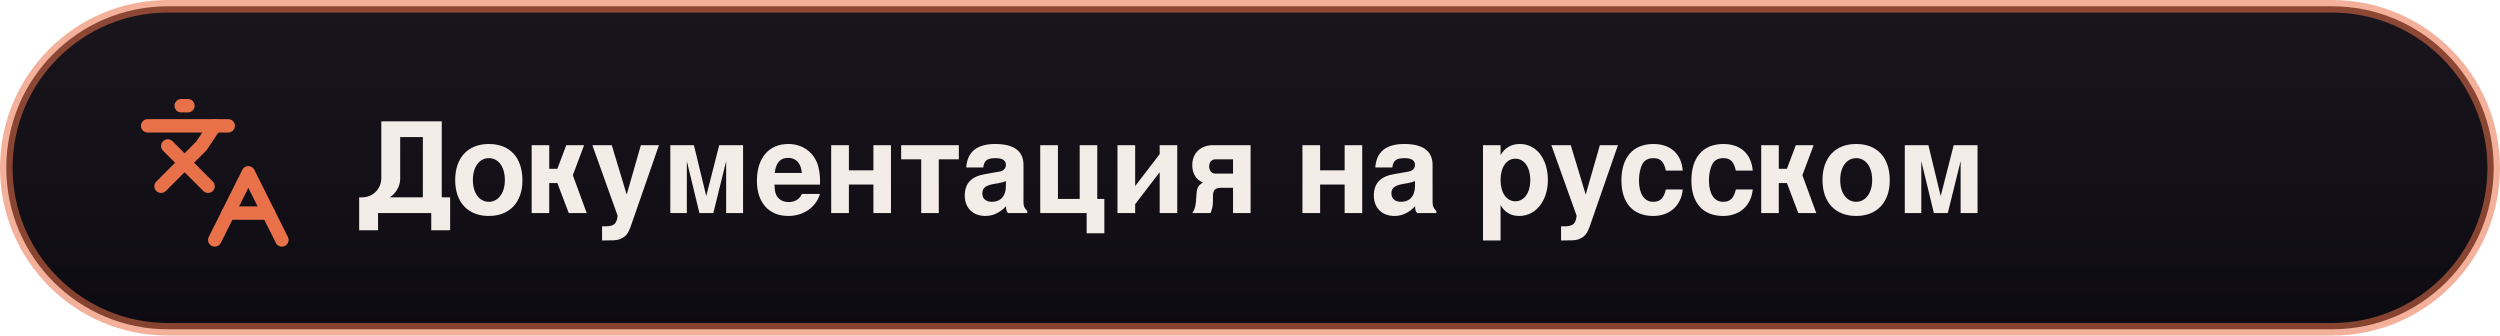
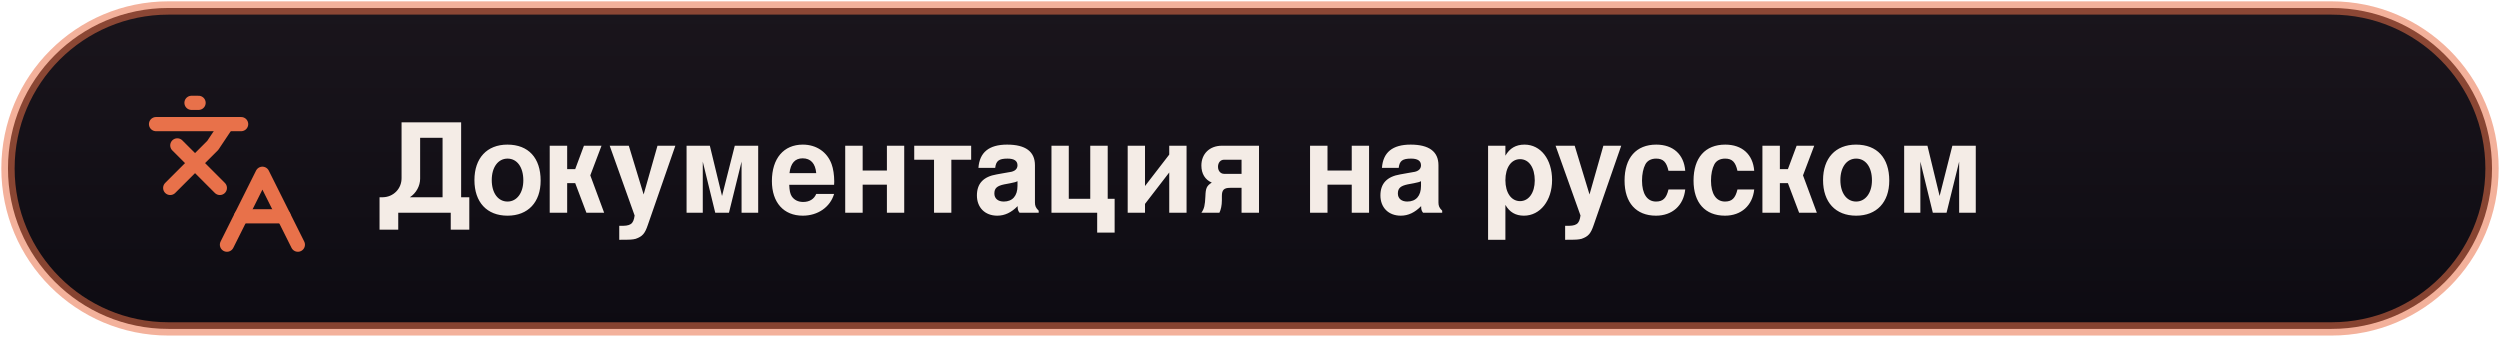
- <svg xmlns="http://www.w3.org/2000/svg" width="298" height="40" viewBox="0 0 298 40" role="img" aria-label="Документация на русском">
+ <svg xmlns="http://www.w3.org/2000/svg" width="282" height="38" viewBox="0 0 282 38" role="img" aria-label="Документация на русском">
  <defs>
    <linearGradient id="cta" x1="0" y1="0" x2="1" y2="1">
      <stop offset="0" stop-color="#f08a5c" />
      <stop offset="1" stop-color="#e8714a" />
    </linearGradient>
    <linearGradient id="gh" x1="0" y1="0" x2="0" y2="1">
      <stop offset="0" stop-color="#1a151c" />
      <stop offset="1" stop-color="#0d0b12" />
    </linearGradient>
+     <linearGradient id="lv" x1="0" y1="0" x2="1" y2="1">
+       <stop offset="0" stop-color="#e8714a" stop-opacity="0.3" />
+       <stop offset="1" stop-color="#0d0b12" />
+     </linearGradient>
+     <linearGradient id="lvs" x1="0" y1="0" x2="1" y2="1">
+       <stop offset="0" stop-color="#ff8a4c" />
+       <stop offset="1" stop-color="#86b2f2" />
+     </linearGradient>
  </defs>
-   <rect x="0.75" y="0.75" width="296.5" height="38.5" rx="19.25" fill="url(#gh)" stroke="#e8714a" stroke-opacity="0.55" stroke-width="1.5" />
-   <g transform="translate(16,11) scale(0.8)" fill="none" stroke="#e8714a" stroke-width="2" stroke-linecap="round" stroke-linejoin="round">
+   <rect x="0.9" y="0.9" width="280.2" height="36.2" rx="18.1" fill="url(#gh)" stroke="#e8714a" stroke-opacity="0.55" stroke-width="1.5" />
+   <g transform="translate(16,10) scale(0.8)" fill="none" stroke="#e8714a" stroke-width="2" stroke-linecap="round" stroke-linejoin="round">
    <path d="m5 8 6 6" />
    <path d="m4 14 6-6 2-3" />
    <path d="M2 5h12" />
    <path d="M7 2h1" />
    <path d="m22 22-5-10-5 10" />
    <path d="M14 18h6" />
  </g>
-   <text x="43" y="25.4" font-family="-apple-system, 'Segoe UI', Helvetica, Arial, sans-serif" font-size="15" font-weight="600" fill="#f4ece6">Документация на русском</text>
+   <text x="43" y="24" font-family="-apple-system, 'Segoe UI', Helvetica, Arial, sans-serif" font-size="14" font-weight="600" fill="#f4ece6">Документация на русском</text>
</svg>
